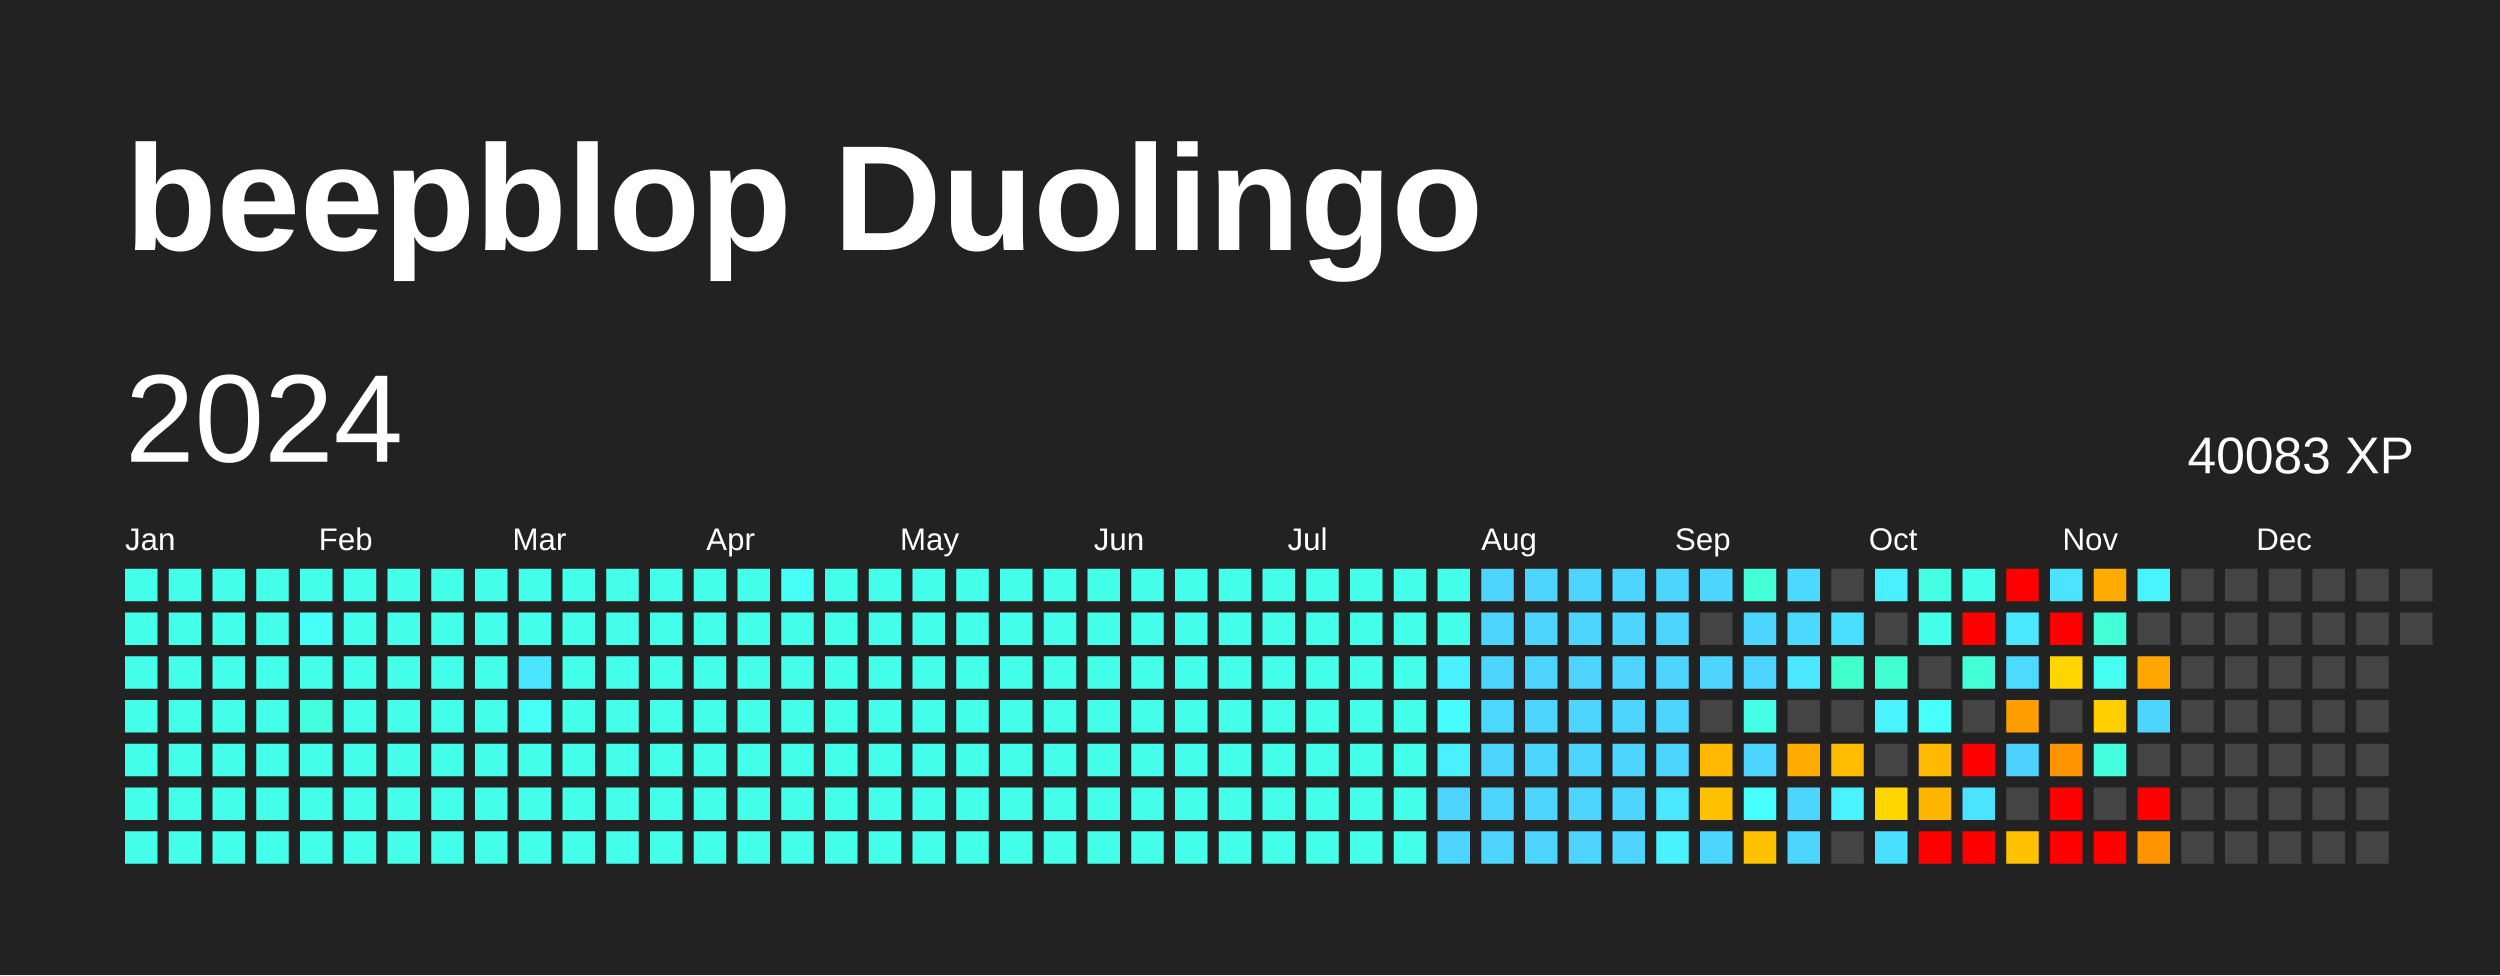
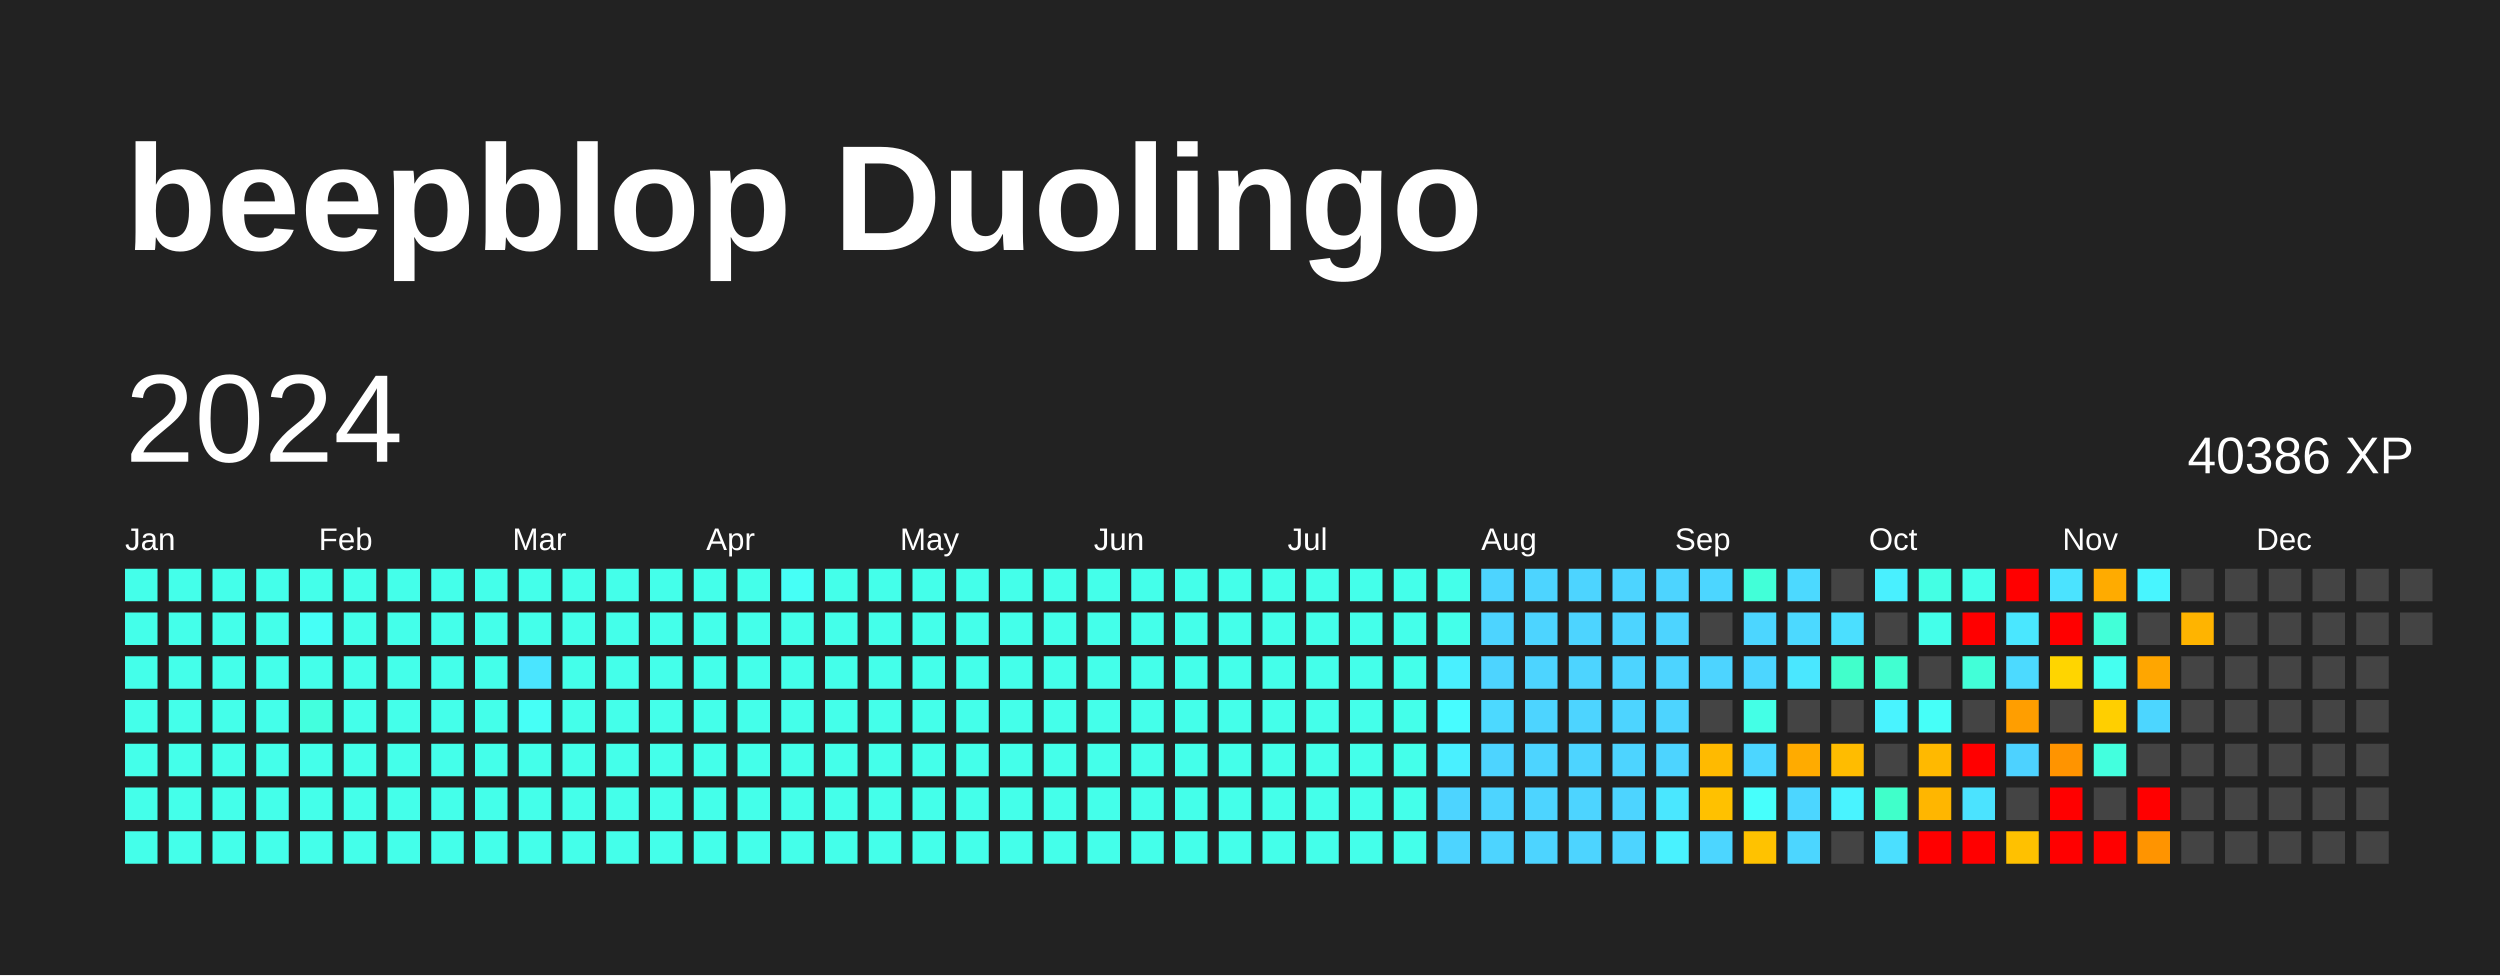
<svg xmlns="http://www.w3.org/2000/svg" baseProfile="full" height="78mm" version="1.1" viewBox="0,0,200,78" width="200mm">
  <defs />
  <rect fill="#222222" height="78" width="200" x="0" y="0" />
  <text fill="#FFFFFF" style="font-size:12px; font-family:Arial; font-weight:bold;" x="10" y="20">beepblop Duolingo</text>
  <text dominant-baseline="hanging" fill="#FFFFFF" style="font-size:10.0px; font-family:Arial;" x="10" y="30">2024</text>
-   <text dominant-baseline="hanging" fill="#FFFFFF" style="font-size:4.125px; font-family:Arial;" x="175" y="35">40083 XP</text>
+   <text dominant-baseline="hanging" fill="#FFFFFF" style="font-size:4.125px; font-family:Arial;" x="175" y="35">40386 XP</text>
  <text fill="#FFFFFF" style="font-size:2.5px; font-family:Arial" x="10.0" y="44">Jan</text>
  <text fill="#FFFFFF" style="font-size:2.5px; font-family:Arial" x="25.5" y="44">Feb</text>
  <text fill="#FFFFFF" style="font-size:2.5px; font-family:Arial" x="41.0" y="44">Mar</text>
  <text fill="#FFFFFF" style="font-size:2.5px; font-family:Arial" x="56.5" y="44">Apr</text>
  <text fill="#FFFFFF" style="font-size:2.5px; font-family:Arial" x="72.0" y="44">May</text>
  <text fill="#FFFFFF" style="font-size:2.5px; font-family:Arial" x="87.5" y="44">Jun</text>
  <text fill="#FFFFFF" style="font-size:2.5px; font-family:Arial" x="103.0" y="44">Jul</text>
  <text fill="#FFFFFF" style="font-size:2.5px; font-family:Arial" x="118.5" y="44">Aug</text>
  <text fill="#FFFFFF" style="font-size:2.5px; font-family:Arial" x="134.0" y="44">Sep</text>
  <text fill="#FFFFFF" style="font-size:2.5px; font-family:Arial" x="149.5" y="44">Oct</text>
  <text fill="#FFFFFF" style="font-size:2.5px; font-family:Arial" x="165.0" y="44">Nov</text>
  <text fill="#FFFFFF" style="font-size:2.5px; font-family:Arial" x="180.5" y="44">Dec</text>
  <rect fill="#44ffea" height="2.6" width="2.6" x="10.0" y="45.5" />
  <rect fill="#44ffea" height="2.6" width="2.6" x="10.0" y="49.0" />
  <rect fill="#44ffea" height="2.6" width="2.6" x="10.0" y="52.5" />
  <rect fill="#44ffea" height="2.6" width="2.6" x="10.0" y="56.0" />
  <rect fill="#44ffea" height="2.6" width="2.6" x="10.0" y="59.5" />
  <rect fill="#44ffea" height="2.6" width="2.6" x="10.0" y="63.0" />
  <rect fill="#44ffea" height="2.6" width="2.6" x="10.0" y="66.5" />
  <rect fill="#44ffea" height="2.6" width="2.6" x="13.5" y="45.5" />
  <rect fill="#44ffea" height="2.6" width="2.6" x="13.5" y="49.0" />
  <rect fill="#44ffea" height="2.6" width="2.6" x="13.5" y="52.5" />
  <rect fill="#44ffea" height="2.6" width="2.6" x="13.5" y="56.0" />
  <rect fill="#44ffea" height="2.6" width="2.6" x="13.5" y="59.5" />
  <rect fill="#44ffea" height="2.6" width="2.6" x="13.5" y="63.0" />
  <rect fill="#44ffea" height="2.6" width="2.6" x="13.5" y="66.5" />
  <rect fill="#44ffea" height="2.6" width="2.6" x="17.0" y="45.5" />
  <rect fill="#44ffea" height="2.6" width="2.6" x="17.0" y="49.0" />
  <rect fill="#44ffea" height="2.6" width="2.6" x="17.0" y="52.5" />
  <rect fill="#44ffea" height="2.6" width="2.6" x="17.0" y="56.0" />
  <rect fill="#44ffea" height="2.6" width="2.6" x="17.0" y="59.5" />
  <rect fill="#44ffea" height="2.6" width="2.6" x="17.0" y="63.0" />
  <rect fill="#44ffea" height="2.6" width="2.6" x="17.0" y="66.5" />
  <rect fill="#44ffea" height="2.6" width="2.6" x="20.5" y="45.5" />
  <rect fill="#44ffea" height="2.6" width="2.6" x="20.5" y="49.0" />
  <rect fill="#44ffea" height="2.6" width="2.6" x="20.5" y="52.5" />
  <rect fill="#44ffea" height="2.6" width="2.6" x="20.5" y="56.0" />
  <rect fill="#44ffea" height="2.6" width="2.6" x="20.5" y="59.5" />
  <rect fill="#44ffea" height="2.6" width="2.6" x="20.5" y="63.0" />
  <rect fill="#44ffea" height="2.6" width="2.6" x="20.5" y="66.5" />
  <rect fill="#44ffea" height="2.6" width="2.6" x="24.0" y="45.5" />
  <rect fill="#46fff6" height="2.6" width="2.6" x="24.0" y="49.0" />
  <rect fill="#44ffea" height="2.6" width="2.6" x="24.0" y="52.5" />
  <rect fill="#43ffde" height="2.6" width="2.6" x="24.0" y="56.0" />
  <rect fill="#44ffea" height="2.6" width="2.6" x="24.0" y="59.5" />
  <rect fill="#44ffea" height="2.6" width="2.6" x="24.0" y="63.0" />
  <rect fill="#44ffea" height="2.6" width="2.6" x="24.0" y="66.5" />
  <rect fill="#44ffea" height="2.6" width="2.6" x="27.5" y="45.5" />
  <rect fill="#44ffea" height="2.6" width="2.6" x="27.5" y="49.0" />
  <rect fill="#44ffea" height="2.6" width="2.6" x="27.5" y="52.5" />
  <rect fill="#44ffea" height="2.6" width="2.6" x="27.5" y="56.0" />
  <rect fill="#44ffea" height="2.6" width="2.6" x="27.5" y="59.5" />
  <rect fill="#44ffea" height="2.6" width="2.6" x="27.5" y="63.0" />
  <rect fill="#44ffea" height="2.6" width="2.6" x="27.5" y="66.5" />
  <rect fill="#44ffea" height="2.6" width="2.6" x="31.0" y="45.5" />
  <rect fill="#44ffea" height="2.6" width="2.6" x="31.0" y="49.0" />
  <rect fill="#44ffea" height="2.6" width="2.6" x="31.0" y="52.5" />
  <rect fill="#44ffea" height="2.6" width="2.6" x="31.0" y="56.0" />
  <rect fill="#44ffea" height="2.6" width="2.6" x="31.0" y="59.5" />
  <rect fill="#44ffea" height="2.6" width="2.6" x="31.0" y="63.0" />
  <rect fill="#44ffea" height="2.6" width="2.6" x="31.0" y="66.5" />
  <rect fill="#44ffea" height="2.6" width="2.6" x="34.5" y="45.5" />
  <rect fill="#44ffea" height="2.6" width="2.6" x="34.5" y="49.0" />
  <rect fill="#44ffea" height="2.6" width="2.6" x="34.5" y="52.5" />
  <rect fill="#44ffea" height="2.6" width="2.6" x="34.5" y="56.0" />
  <rect fill="#44ffea" height="2.6" width="2.6" x="34.5" y="59.5" />
  <rect fill="#44ffea" height="2.6" width="2.6" x="34.5" y="63.0" />
  <rect fill="#44ffea" height="2.6" width="2.6" x="34.5" y="66.5" />
  <rect fill="#44ffea" height="2.6" width="2.6" x="38.0" y="45.5" />
  <rect fill="#44ffea" height="2.6" width="2.6" x="38.0" y="49.0" />
  <rect fill="#44ffea" height="2.6" width="2.6" x="38.0" y="52.5" />
  <rect fill="#44ffea" height="2.6" width="2.6" x="38.0" y="56.0" />
  <rect fill="#44ffea" height="2.6" width="2.6" x="38.0" y="59.5" />
  <rect fill="#44ffea" height="2.6" width="2.6" x="38.0" y="63.0" />
  <rect fill="#44ffea" height="2.6" width="2.6" x="38.0" y="66.5" />
  <rect fill="#44ffea" height="2.6" width="2.6" x="41.5" y="45.5" />
  <rect fill="#44ffea" height="2.6" width="2.6" x="41.5" y="49.0" />
  <rect fill="#4ae5ff" height="2.6" width="2.6" x="41.5" y="52.5" />
  <rect fill="#46fff6" height="2.6" width="2.6" x="41.5" y="56.0" />
  <rect fill="#44ffea" height="2.6" width="2.6" x="41.5" y="59.5" />
  <rect fill="#44ffea" height="2.6" width="2.6" x="41.5" y="63.0" />
  <rect fill="#44ffea" height="2.6" width="2.6" x="41.5" y="66.5" />
  <rect fill="#44ffea" height="2.6" width="2.6" x="45.0" y="45.5" />
  <rect fill="#44ffea" height="2.6" width="2.6" x="45.0" y="49.0" />
  <rect fill="#44ffea" height="2.6" width="2.6" x="45.0" y="52.5" />
  <rect fill="#44ffea" height="2.6" width="2.6" x="45.0" y="56.0" />
  <rect fill="#44ffea" height="2.6" width="2.6" x="45.0" y="59.5" />
  <rect fill="#44ffea" height="2.6" width="2.6" x="45.0" y="63.0" />
  <rect fill="#44ffea" height="2.6" width="2.6" x="45.0" y="66.5" />
  <rect fill="#44ffea" height="2.6" width="2.6" x="48.5" y="45.5" />
  <rect fill="#44ffea" height="2.6" width="2.6" x="48.5" y="49.0" />
  <rect fill="#44ffea" height="2.6" width="2.6" x="48.5" y="52.5" />
  <rect fill="#44ffea" height="2.6" width="2.6" x="48.5" y="56.0" />
  <rect fill="#44ffea" height="2.6" width="2.6" x="48.5" y="59.5" />
  <rect fill="#44ffea" height="2.6" width="2.6" x="48.5" y="63.0" />
  <rect fill="#44ffea" height="2.6" width="2.6" x="48.5" y="66.5" />
  <rect fill="#44ffea" height="2.6" width="2.6" x="52.0" y="45.5" />
  <rect fill="#44ffea" height="2.6" width="2.6" x="52.0" y="49.0" />
  <rect fill="#44ffea" height="2.6" width="2.6" x="52.0" y="52.5" />
  <rect fill="#44ffea" height="2.6" width="2.6" x="52.0" y="56.0" />
  <rect fill="#44ffea" height="2.6" width="2.6" x="52.0" y="59.5" />
  <rect fill="#44ffea" height="2.6" width="2.6" x="52.0" y="63.0" />
  <rect fill="#44ffea" height="2.6" width="2.6" x="52.0" y="66.5" />
  <rect fill="#44ffea" height="2.6" width="2.6" x="55.5" y="45.5" />
  <rect fill="#44ffea" height="2.6" width="2.6" x="55.5" y="49.0" />
  <rect fill="#44ffea" height="2.6" width="2.6" x="55.5" y="52.5" />
  <rect fill="#44ffea" height="2.6" width="2.6" x="55.5" y="56.0" />
  <rect fill="#44ffea" height="2.6" width="2.6" x="55.5" y="59.5" />
  <rect fill="#44ffea" height="2.6" width="2.6" x="55.5" y="63.0" />
  <rect fill="#44ffea" height="2.6" width="2.6" x="55.5" y="66.5" />
  <rect fill="#44ffea" height="2.6" width="2.6" x="59.0" y="45.5" />
  <rect fill="#44ffea" height="2.6" width="2.6" x="59.0" y="49.0" />
  <rect fill="#44ffea" height="2.6" width="2.6" x="59.0" y="52.5" />
  <rect fill="#44ffea" height="2.6" width="2.6" x="59.0" y="56.0" />
  <rect fill="#44ffea" height="2.6" width="2.6" x="59.0" y="59.5" />
  <rect fill="#44ffea" height="2.6" width="2.6" x="59.0" y="63.0" />
  <rect fill="#44ffea" height="2.6" width="2.6" x="59.0" y="66.5" />
  <rect fill="#46fff6" height="2.6" width="2.6" x="62.5" y="45.5" />
  <rect fill="#44ffea" height="2.6" width="2.6" x="62.5" y="49.0" />
  <rect fill="#44ffea" height="2.6" width="2.6" x="62.5" y="52.5" />
  <rect fill="#44ffea" height="2.6" width="2.6" x="62.5" y="56.0" />
  <rect fill="#44ffea" height="2.6" width="2.6" x="62.5" y="59.5" />
  <rect fill="#44ffea" height="2.6" width="2.6" x="62.5" y="63.0" />
  <rect fill="#44ffea" height="2.6" width="2.6" x="62.5" y="66.5" />
  <rect fill="#44ffea" height="2.6" width="2.6" x="66.0" y="45.5" />
  <rect fill="#44ffea" height="2.6" width="2.6" x="66.0" y="49.0" />
  <rect fill="#44ffea" height="2.6" width="2.6" x="66.0" y="52.5" />
  <rect fill="#44ffea" height="2.6" width="2.6" x="66.0" y="56.0" />
  <rect fill="#44ffea" height="2.6" width="2.6" x="66.0" y="59.5" />
  <rect fill="#44ffea" height="2.6" width="2.6" x="66.0" y="63.0" />
  <rect fill="#44ffea" height="2.6" width="2.6" x="66.0" y="66.5" />
  <rect fill="#44ffea" height="2.6" width="2.6" x="69.5" y="45.5" />
  <rect fill="#44ffea" height="2.6" width="2.6" x="69.5" y="49.0" />
  <rect fill="#44ffea" height="2.6" width="2.6" x="69.5" y="52.5" />
  <rect fill="#44ffea" height="2.6" width="2.6" x="69.5" y="56.0" />
  <rect fill="#44ffea" height="2.6" width="2.6" x="69.5" y="59.5" />
  <rect fill="#44ffea" height="2.6" width="2.6" x="69.5" y="63.0" />
  <rect fill="#44ffea" height="2.6" width="2.6" x="69.5" y="66.5" />
  <rect fill="#44ffea" height="2.6" width="2.6" x="73.0" y="45.5" />
  <rect fill="#44ffea" height="2.6" width="2.6" x="73.0" y="49.0" />
  <rect fill="#44ffea" height="2.6" width="2.6" x="73.0" y="52.5" />
  <rect fill="#44ffea" height="2.6" width="2.6" x="73.0" y="56.0" />
  <rect fill="#44ffea" height="2.6" width="2.6" x="73.0" y="59.5" />
  <rect fill="#44ffea" height="2.6" width="2.6" x="73.0" y="63.0" />
  <rect fill="#44ffea" height="2.6" width="2.6" x="73.0" y="66.5" />
  <rect fill="#44ffea" height="2.6" width="2.6" x="76.5" y="45.5" />
  <rect fill="#44ffea" height="2.6" width="2.6" x="76.5" y="49.0" />
  <rect fill="#44ffea" height="2.6" width="2.6" x="76.5" y="52.5" />
  <rect fill="#44ffea" height="2.6" width="2.6" x="76.5" y="56.0" />
  <rect fill="#44ffea" height="2.6" width="2.6" x="76.5" y="59.5" />
  <rect fill="#44ffea" height="2.6" width="2.6" x="76.5" y="63.0" />
  <rect fill="#44ffea" height="2.6" width="2.6" x="76.5" y="66.5" />
  <rect fill="#44ffea" height="2.6" width="2.6" x="80.0" y="45.5" />
  <rect fill="#44ffea" height="2.6" width="2.6" x="80.0" y="49.0" />
  <rect fill="#44ffea" height="2.6" width="2.6" x="80.0" y="52.5" />
  <rect fill="#44ffea" height="2.6" width="2.6" x="80.0" y="56.0" />
  <rect fill="#44ffea" height="2.6" width="2.6" x="80.0" y="59.5" />
  <rect fill="#44ffea" height="2.6" width="2.6" x="80.0" y="63.0" />
  <rect fill="#44ffea" height="2.6" width="2.6" x="80.0" y="66.5" />
  <rect fill="#44ffea" height="2.6" width="2.6" x="83.5" y="45.5" />
  <rect fill="#44ffea" height="2.6" width="2.6" x="83.5" y="49.0" />
  <rect fill="#44ffea" height="2.6" width="2.6" x="83.5" y="52.5" />
  <rect fill="#44ffea" height="2.6" width="2.6" x="83.5" y="56.0" />
  <rect fill="#44ffea" height="2.6" width="2.6" x="83.5" y="59.5" />
  <rect fill="#44ffea" height="2.6" width="2.6" x="83.5" y="63.0" />
  <rect fill="#44ffea" height="2.6" width="2.6" x="83.5" y="66.5" />
  <rect fill="#44ffea" height="2.6" width="2.6" x="87.0" y="45.5" />
  <rect fill="#44ffea" height="2.6" width="2.6" x="87.0" y="49.0" />
  <rect fill="#44ffea" height="2.6" width="2.6" x="87.0" y="52.5" />
  <rect fill="#44ffea" height="2.6" width="2.6" x="87.0" y="56.0" />
  <rect fill="#44ffea" height="2.6" width="2.6" x="87.0" y="59.5" />
  <rect fill="#44ffea" height="2.6" width="2.6" x="87.0" y="63.0" />
  <rect fill="#44ffea" height="2.6" width="2.6" x="87.0" y="66.5" />
  <rect fill="#44ffea" height="2.6" width="2.6" x="90.5" y="45.5" />
  <rect fill="#44ffea" height="2.6" width="2.6" x="90.5" y="49.0" />
  <rect fill="#44ffea" height="2.6" width="2.6" x="90.5" y="52.5" />
  <rect fill="#44ffea" height="2.6" width="2.6" x="90.5" y="56.0" />
  <rect fill="#44ffea" height="2.6" width="2.6" x="90.5" y="59.5" />
  <rect fill="#44ffea" height="2.6" width="2.6" x="90.5" y="63.0" />
  <rect fill="#44ffea" height="2.6" width="2.6" x="90.5" y="66.5" />
  <rect fill="#44ffea" height="2.6" width="2.6" x="94.0" y="45.5" />
  <rect fill="#44ffea" height="2.6" width="2.6" x="94.0" y="49.0" />
  <rect fill="#44ffea" height="2.6" width="2.6" x="94.0" y="52.5" />
  <rect fill="#44ffea" height="2.6" width="2.6" x="94.0" y="56.0" />
  <rect fill="#44ffea" height="2.6" width="2.6" x="94.0" y="59.5" />
  <rect fill="#44ffea" height="2.6" width="2.6" x="94.0" y="63.0" />
  <rect fill="#44ffea" height="2.6" width="2.6" x="94.0" y="66.5" />
  <rect fill="#44ffea" height="2.6" width="2.6" x="97.5" y="45.5" />
  <rect fill="#44ffea" height="2.6" width="2.6" x="97.5" y="49.0" />
  <rect fill="#44ffea" height="2.6" width="2.6" x="97.5" y="52.5" />
  <rect fill="#44ffea" height="2.6" width="2.6" x="97.5" y="56.0" />
  <rect fill="#44ffea" height="2.6" width="2.6" x="97.5" y="59.5" />
  <rect fill="#44ffea" height="2.6" width="2.6" x="97.5" y="63.0" />
  <rect fill="#44ffea" height="2.6" width="2.6" x="97.5" y="66.5" />
  <rect fill="#44ffea" height="2.6" width="2.6" x="101.0" y="45.5" />
  <rect fill="#44ffea" height="2.6" width="2.6" x="101.0" y="49.0" />
  <rect fill="#44ffea" height="2.6" width="2.6" x="101.0" y="52.5" />
  <rect fill="#44ffea" height="2.6" width="2.6" x="101.0" y="56.0" />
  <rect fill="#44ffea" height="2.6" width="2.6" x="101.0" y="59.5" />
  <rect fill="#44ffea" height="2.6" width="2.6" x="101.0" y="63.0" />
  <rect fill="#44ffea" height="2.6" width="2.6" x="101.0" y="66.5" />
  <rect fill="#44ffea" height="2.6" width="2.6" x="104.5" y="45.5" />
  <rect fill="#44ffea" height="2.6" width="2.6" x="104.5" y="49.0" />
  <rect fill="#44ffea" height="2.6" width="2.6" x="104.5" y="52.5" />
  <rect fill="#44ffea" height="2.6" width="2.6" x="104.5" y="56.0" />
  <rect fill="#44ffea" height="2.6" width="2.6" x="104.5" y="59.5" />
  <rect fill="#44ffea" height="2.6" width="2.6" x="104.5" y="63.0" />
  <rect fill="#44ffea" height="2.6" width="2.6" x="104.5" y="66.5" />
  <rect fill="#44ffea" height="2.6" width="2.6" x="108.0" y="45.5" />
  <rect fill="#44ffea" height="2.6" width="2.6" x="108.0" y="49.0" />
  <rect fill="#44ffea" height="2.6" width="2.6" x="108.0" y="52.5" />
  <rect fill="#44ffea" height="2.6" width="2.6" x="108.0" y="56.0" />
  <rect fill="#44ffea" height="2.6" width="2.6" x="108.0" y="59.5" />
  <rect fill="#44ffea" height="2.6" width="2.6" x="108.0" y="63.0" />
  <rect fill="#44ffea" height="2.6" width="2.6" x="108.0" y="66.5" />
  <rect fill="#44ffea" height="2.6" width="2.6" x="111.5" y="45.5" />
  <rect fill="#44ffea" height="2.6" width="2.6" x="111.5" y="49.0" />
  <rect fill="#44ffea" height="2.6" width="2.6" x="111.5" y="52.5" />
  <rect fill="#44ffea" height="2.6" width="2.6" x="111.5" y="56.0" />
  <rect fill="#44ffea" height="2.6" width="2.6" x="111.5" y="59.5" />
  <rect fill="#44ffea" height="2.6" width="2.6" x="111.5" y="63.0" />
  <rect fill="#44ffea" height="2.6" width="2.6" x="111.5" y="66.5" />
  <rect fill="#44ffea" height="2.6" width="2.6" x="115.0" y="45.5" />
  <rect fill="#44ffea" height="2.6" width="2.6" x="115.0" y="49.0" />
  <rect fill="#49f0ff" height="2.6" width="2.6" x="115.0" y="52.5" />
  <rect fill="#47fcff" height="2.6" width="2.6" x="115.0" y="56.0" />
  <rect fill="#49f0ff" height="2.6" width="2.6" x="115.0" y="59.5" />
  <rect fill="#4dd4ff" height="2.6" width="2.6" x="115.0" y="63.0" />
  <rect fill="#4dd4ff" height="2.6" width="2.6" x="115.0" y="66.5" />
  <rect fill="#4dd4ff" height="2.6" width="2.6" x="118.5" y="45.5" />
  <rect fill="#4dd4ff" height="2.6" width="2.6" x="118.5" y="49.0" />
  <rect fill="#4dd4ff" height="2.6" width="2.6" x="118.5" y="52.5" />
  <rect fill="#4cd9ff" height="2.6" width="2.6" x="118.5" y="56.0" />
  <rect fill="#4dd4ff" height="2.6" width="2.6" x="118.5" y="59.5" />
  <rect fill="#4dd4ff" height="2.6" width="2.6" x="118.5" y="63.0" />
  <rect fill="#4dd4ff" height="2.6" width="2.6" x="118.5" y="66.5" />
  <rect fill="#4dd4ff" height="2.6" width="2.6" x="122.0" y="45.5" />
  <rect fill="#4dd4ff" height="2.6" width="2.6" x="122.0" y="49.0" />
  <rect fill="#4dd4ff" height="2.6" width="2.6" x="122.0" y="52.5" />
  <rect fill="#4dd4ff" height="2.6" width="2.6" x="122.0" y="56.0" />
  <rect fill="#4dd4ff" height="2.6" width="2.6" x="122.0" y="59.5" />
  <rect fill="#4dd4ff" height="2.6" width="2.6" x="122.0" y="63.0" />
  <rect fill="#4dd4ff" height="2.6" width="2.6" x="122.0" y="66.5" />
  <rect fill="#4dd4ff" height="2.6" width="2.6" x="125.5" y="45.5" />
  <rect fill="#4dd4ff" height="2.6" width="2.6" x="125.5" y="49.0" />
  <rect fill="#4dd4ff" height="2.6" width="2.6" x="125.5" y="52.5" />
  <rect fill="#4dd4ff" height="2.6" width="2.6" x="125.5" y="56.0" />
  <rect fill="#4dd4ff" height="2.6" width="2.6" x="125.5" y="59.5" />
  <rect fill="#4dd4ff" height="2.6" width="2.6" x="125.5" y="63.0" />
  <rect fill="#4dd4ff" height="2.6" width="2.6" x="125.5" y="66.5" />
  <rect fill="#4dd4ff" height="2.6" width="2.6" x="129.0" y="45.5" />
  <rect fill="#4dd4ff" height="2.6" width="2.6" x="129.0" y="49.0" />
  <rect fill="#4dd4ff" height="2.6" width="2.6" x="129.0" y="52.5" />
  <rect fill="#4dd4ff" height="2.6" width="2.6" x="129.0" y="56.0" />
  <rect fill="#4dd4ff" height="2.6" width="2.6" x="129.0" y="59.5" />
  <rect fill="#4dd4ff" height="2.6" width="2.6" x="129.0" y="63.0" />
  <rect fill="#4dd4ff" height="2.6" width="2.6" x="129.0" y="66.5" />
  <rect fill="#4dd4ff" height="2.6" width="2.6" x="132.5" y="45.5" />
  <rect fill="#4dd4ff" height="2.6" width="2.6" x="132.5" y="49.0" />
  <rect fill="#4dd4ff" height="2.6" width="2.6" x="132.5" y="52.5" />
  <rect fill="#4dd4ff" height="2.6" width="2.6" x="132.5" y="56.0" />
  <rect fill="#4dd4ff" height="2.6" width="2.6" x="132.5" y="59.5" />
  <rect fill="#4ae7ff" height="2.6" width="2.6" x="132.5" y="63.0" />
  <rect fill="#49f2ff" height="2.6" width="2.6" x="132.5" y="66.5" />
  <rect fill="#4cd6ff" height="2.6" width="2.6" x="136.0" y="45.5" />
  <rect fill="#444444" height="2.6" width="2.6" x="136.0" y="49.0" />
  <rect fill="#4dd4ff" height="2.6" width="2.6" x="136.0" y="52.5" />
  <rect fill="#444444" height="2.6" width="2.6" x="136.0" y="56.0" />
  <rect fill="#ffba00" height="2.6" width="2.6" x="136.0" y="59.5" />
  <rect fill="#ffc100" height="2.6" width="2.6" x="136.0" y="63.0" />
  <rect fill="#4cd6ff" height="2.6" width="2.6" x="136.0" y="66.5" />
  <rect fill="#42ffd8" height="2.6" width="2.6" x="139.5" y="45.5" />
  <rect fill="#4cd6ff" height="2.6" width="2.6" x="139.5" y="49.0" />
  <rect fill="#4cd6ff" height="2.6" width="2.6" x="139.5" y="52.5" />
  <rect fill="#44ffe6" height="2.6" width="2.6" x="139.5" y="56.0" />
  <rect fill="#4cd6ff" height="2.6" width="2.6" x="139.5" y="59.5" />
  <rect fill="#47fffc" height="2.6" width="2.6" x="139.5" y="63.0" />
  <rect fill="#ffc200" height="2.6" width="2.6" x="139.5" y="66.5" />
  <rect fill="#4cd9ff" height="2.6" width="2.6" x="143.0" y="45.5" />
  <rect fill="#4cd9ff" height="2.6" width="2.6" x="143.0" y="49.0" />
  <rect fill="#4ae7ff" height="2.6" width="2.6" x="143.0" y="52.5" />
  <rect fill="#444444" height="2.6" width="2.6" x="143.0" y="56.0" />
  <rect fill="#ffab00" height="2.6" width="2.6" x="143.0" y="59.5" />
  <rect fill="#4cd6ff" height="2.6" width="2.6" x="143.0" y="63.0" />
  <rect fill="#4cd6ff" height="2.6" width="2.6" x="143.0" y="66.5" />
  <rect fill="#444444" height="2.6" width="2.6" x="146.5" y="45.5" />
  <rect fill="#4bdfff" height="2.6" width="2.6" x="146.5" y="49.0" />
  <rect fill="#41ffcb" height="2.6" width="2.6" x="146.5" y="52.5" />
  <rect fill="#444444" height="2.6" width="2.6" x="146.5" y="56.0" />
  <rect fill="#ffbc00" height="2.6" width="2.6" x="146.5" y="59.5" />
  <rect fill="#49f3ff" height="2.6" width="2.6" x="146.5" y="63.0" />
  <rect fill="#444444" height="2.6" width="2.6" x="146.5" y="66.5" />
  <rect fill="#49f0ff" height="2.6" width="2.6" x="150.0" y="45.5" />
  <rect fill="#444444" height="2.6" width="2.6" x="150.0" y="49.0" />
  <rect fill="#41ffd1" height="2.6" width="2.6" x="150.0" y="52.5" />
  <rect fill="#49f3ff" height="2.6" width="2.6" x="150.0" y="56.0" />
  <rect fill="#444444" height="2.6" width="2.6" x="150.0" y="59.5" />
-   <rect fill="#ffd600" height="2.6" width="2.6" x="150.0" y="63.0" />
+   <rect fill="#40ffca" height="2.6" width="2.6" x="150.0" y="63.0" />
  <rect fill="#4bdfff" height="2.6" width="2.6" x="150.0" y="66.5" />
  <rect fill="#44ffe4" height="2.6" width="2.6" x="153.5" y="45.5" />
  <rect fill="#44ffea" height="2.6" width="2.6" x="153.5" y="49.0" />
  <rect fill="#444444" height="2.6" width="2.6" x="153.5" y="52.5" />
  <rect fill="#46fff8" height="2.6" width="2.6" x="153.5" y="56.0" />
  <rect fill="#ffb900" height="2.6" width="2.6" x="153.5" y="59.5" />
  <rect fill="#ffb600" height="2.6" width="2.6" x="153.5" y="63.0" />
  <rect fill="red" height="2.6" width="2.6" x="153.5" y="66.5" />
  <rect fill="#44ffea" height="2.6" width="2.6" x="157.0" y="45.5" />
  <rect fill="red" height="2.6" width="2.6" x="157.0" y="49.0" />
  <rect fill="#42ffd8" height="2.6" width="2.6" x="157.0" y="52.5" />
  <rect fill="#444444" height="2.6" width="2.6" x="157.0" y="56.0" />
  <rect fill="red" height="2.6" width="2.6" x="157.0" y="59.5" />
  <rect fill="#4be3ff" height="2.6" width="2.6" x="157.0" y="63.0" />
  <rect fill="red" height="2.6" width="2.6" x="157.0" y="66.5" />
  <rect fill="red" height="2.6" width="2.6" x="160.5" y="45.5" />
  <rect fill="#4ae7ff" height="2.6" width="2.6" x="160.5" y="49.0" />
  <rect fill="#4cdaff" height="2.6" width="2.6" x="160.5" y="52.5" />
  <rect fill="#ff9e00" height="2.6" width="2.6" x="160.5" y="56.0" />
  <rect fill="#4dd2ff" height="2.6" width="2.6" x="160.5" y="59.5" />
  <rect fill="#444444" height="2.6" width="2.6" x="160.5" y="63.0" />
  <rect fill="#ffc100" height="2.6" width="2.6" x="160.5" y="66.5" />
  <rect fill="#4be3ff" height="2.6" width="2.6" x="164.0" y="45.5" />
  <rect fill="red" height="2.6" width="2.6" x="164.0" y="49.0" />
  <rect fill="#ffd500" height="2.6" width="2.6" x="164.0" y="52.5" />
  <rect fill="#444444" height="2.6" width="2.6" x="164.0" y="56.0" />
  <rect fill="#ff9400" height="2.6" width="2.6" x="164.0" y="59.5" />
  <rect fill="red" height="2.6" width="2.6" x="164.0" y="63.0" />
  <rect fill="red" height="2.6" width="2.6" x="164.0" y="66.5" />
  <rect fill="#ffab00" height="2.6" width="2.6" x="167.5" y="45.5" />
  <rect fill="#42ffd8" height="2.6" width="2.6" x="167.5" y="49.0" />
  <rect fill="#45fff0" height="2.6" width="2.6" x="167.5" y="52.5" />
  <rect fill="#ffcf00" height="2.6" width="2.6" x="167.5" y="56.0" />
  <rect fill="#43ffde" height="2.6" width="2.6" x="167.5" y="59.5" />
  <rect fill="#444444" height="2.6" width="2.6" x="167.5" y="63.0" />
  <rect fill="red" height="2.6" width="2.6" x="167.5" y="66.5" />
  <rect fill="#48f5ff" height="2.6" width="2.6" x="171.0" y="45.5" />
  <rect fill="#444444" height="2.6" width="2.6" x="171.0" y="49.0" />
  <rect fill="#ffa600" height="2.6" width="2.6" x="171.0" y="52.5" />
  <rect fill="#4cd6ff" height="2.6" width="2.6" x="171.0" y="56.0" />
  <rect fill="#444444" height="2.6" width="2.6" x="171.0" y="59.5" />
  <rect fill="red" height="2.6" width="2.6" x="171.0" y="63.0" />
  <rect fill="#ff9400" height="2.6" width="2.6" x="171.0" y="66.5" />
  <rect fill="#444444" height="2.6" width="2.6" x="174.5" y="45.5" />
-   <rect fill="#444444" height="2.6" width="2.6" x="174.5" y="49.0" />
+   <rect fill="#ffb400" height="2.6" width="2.6" x="174.5" y="49.0" />
  <rect fill="#444444" height="2.6" width="2.6" x="174.5" y="52.5" />
  <rect fill="#444444" height="2.6" width="2.6" x="174.5" y="56.0" />
  <rect fill="#444444" height="2.6" width="2.6" x="174.5" y="59.5" />
  <rect fill="#444444" height="2.6" width="2.6" x="174.5" y="63.0" />
  <rect fill="#444444" height="2.6" width="2.6" x="174.5" y="66.5" />
  <rect fill="#444444" height="2.6" width="2.6" x="178.0" y="45.5" />
  <rect fill="#444444" height="2.6" width="2.6" x="178.0" y="49.0" />
  <rect fill="#444444" height="2.6" width="2.6" x="178.0" y="52.5" />
  <rect fill="#444444" height="2.6" width="2.6" x="178.0" y="56.0" />
  <rect fill="#444444" height="2.6" width="2.6" x="178.0" y="59.5" />
  <rect fill="#444444" height="2.6" width="2.6" x="178.0" y="63.0" />
  <rect fill="#444444" height="2.6" width="2.6" x="178.0" y="66.5" />
  <rect fill="#444444" height="2.6" width="2.6" x="181.5" y="45.5" />
  <rect fill="#444444" height="2.6" width="2.6" x="181.5" y="49.0" />
  <rect fill="#444444" height="2.6" width="2.6" x="181.5" y="52.5" />
  <rect fill="#444444" height="2.6" width="2.6" x="181.5" y="56.0" />
  <rect fill="#444444" height="2.6" width="2.6" x="181.5" y="59.5" />
  <rect fill="#444444" height="2.6" width="2.6" x="181.5" y="63.0" />
  <rect fill="#444444" height="2.6" width="2.6" x="181.5" y="66.5" />
  <rect fill="#444444" height="2.6" width="2.6" x="185.0" y="45.5" />
  <rect fill="#444444" height="2.6" width="2.6" x="185.0" y="49.0" />
  <rect fill="#444444" height="2.6" width="2.6" x="185.0" y="52.5" />
  <rect fill="#444444" height="2.6" width="2.6" x="185.0" y="56.0" />
  <rect fill="#444444" height="2.6" width="2.6" x="185.0" y="59.5" />
  <rect fill="#444444" height="2.6" width="2.6" x="185.0" y="63.0" />
  <rect fill="#444444" height="2.6" width="2.6" x="185.0" y="66.5" />
  <rect fill="#444444" height="2.6" width="2.6" x="188.5" y="45.5" />
  <rect fill="#444444" height="2.6" width="2.6" x="188.5" y="49.0" />
  <rect fill="#444444" height="2.6" width="2.6" x="188.5" y="52.5" />
  <rect fill="#444444" height="2.6" width="2.6" x="188.5" y="56.0" />
  <rect fill="#444444" height="2.6" width="2.6" x="188.5" y="59.5" />
  <rect fill="#444444" height="2.6" width="2.6" x="188.5" y="63.0" />
  <rect fill="#444444" height="2.6" width="2.6" x="188.5" y="66.5" />
  <rect fill="#444444" height="2.6" width="2.6" x="192.0" y="45.5" />
  <rect fill="#444444" height="2.6" width="2.6" x="192.0" y="49.0" />
</svg>
